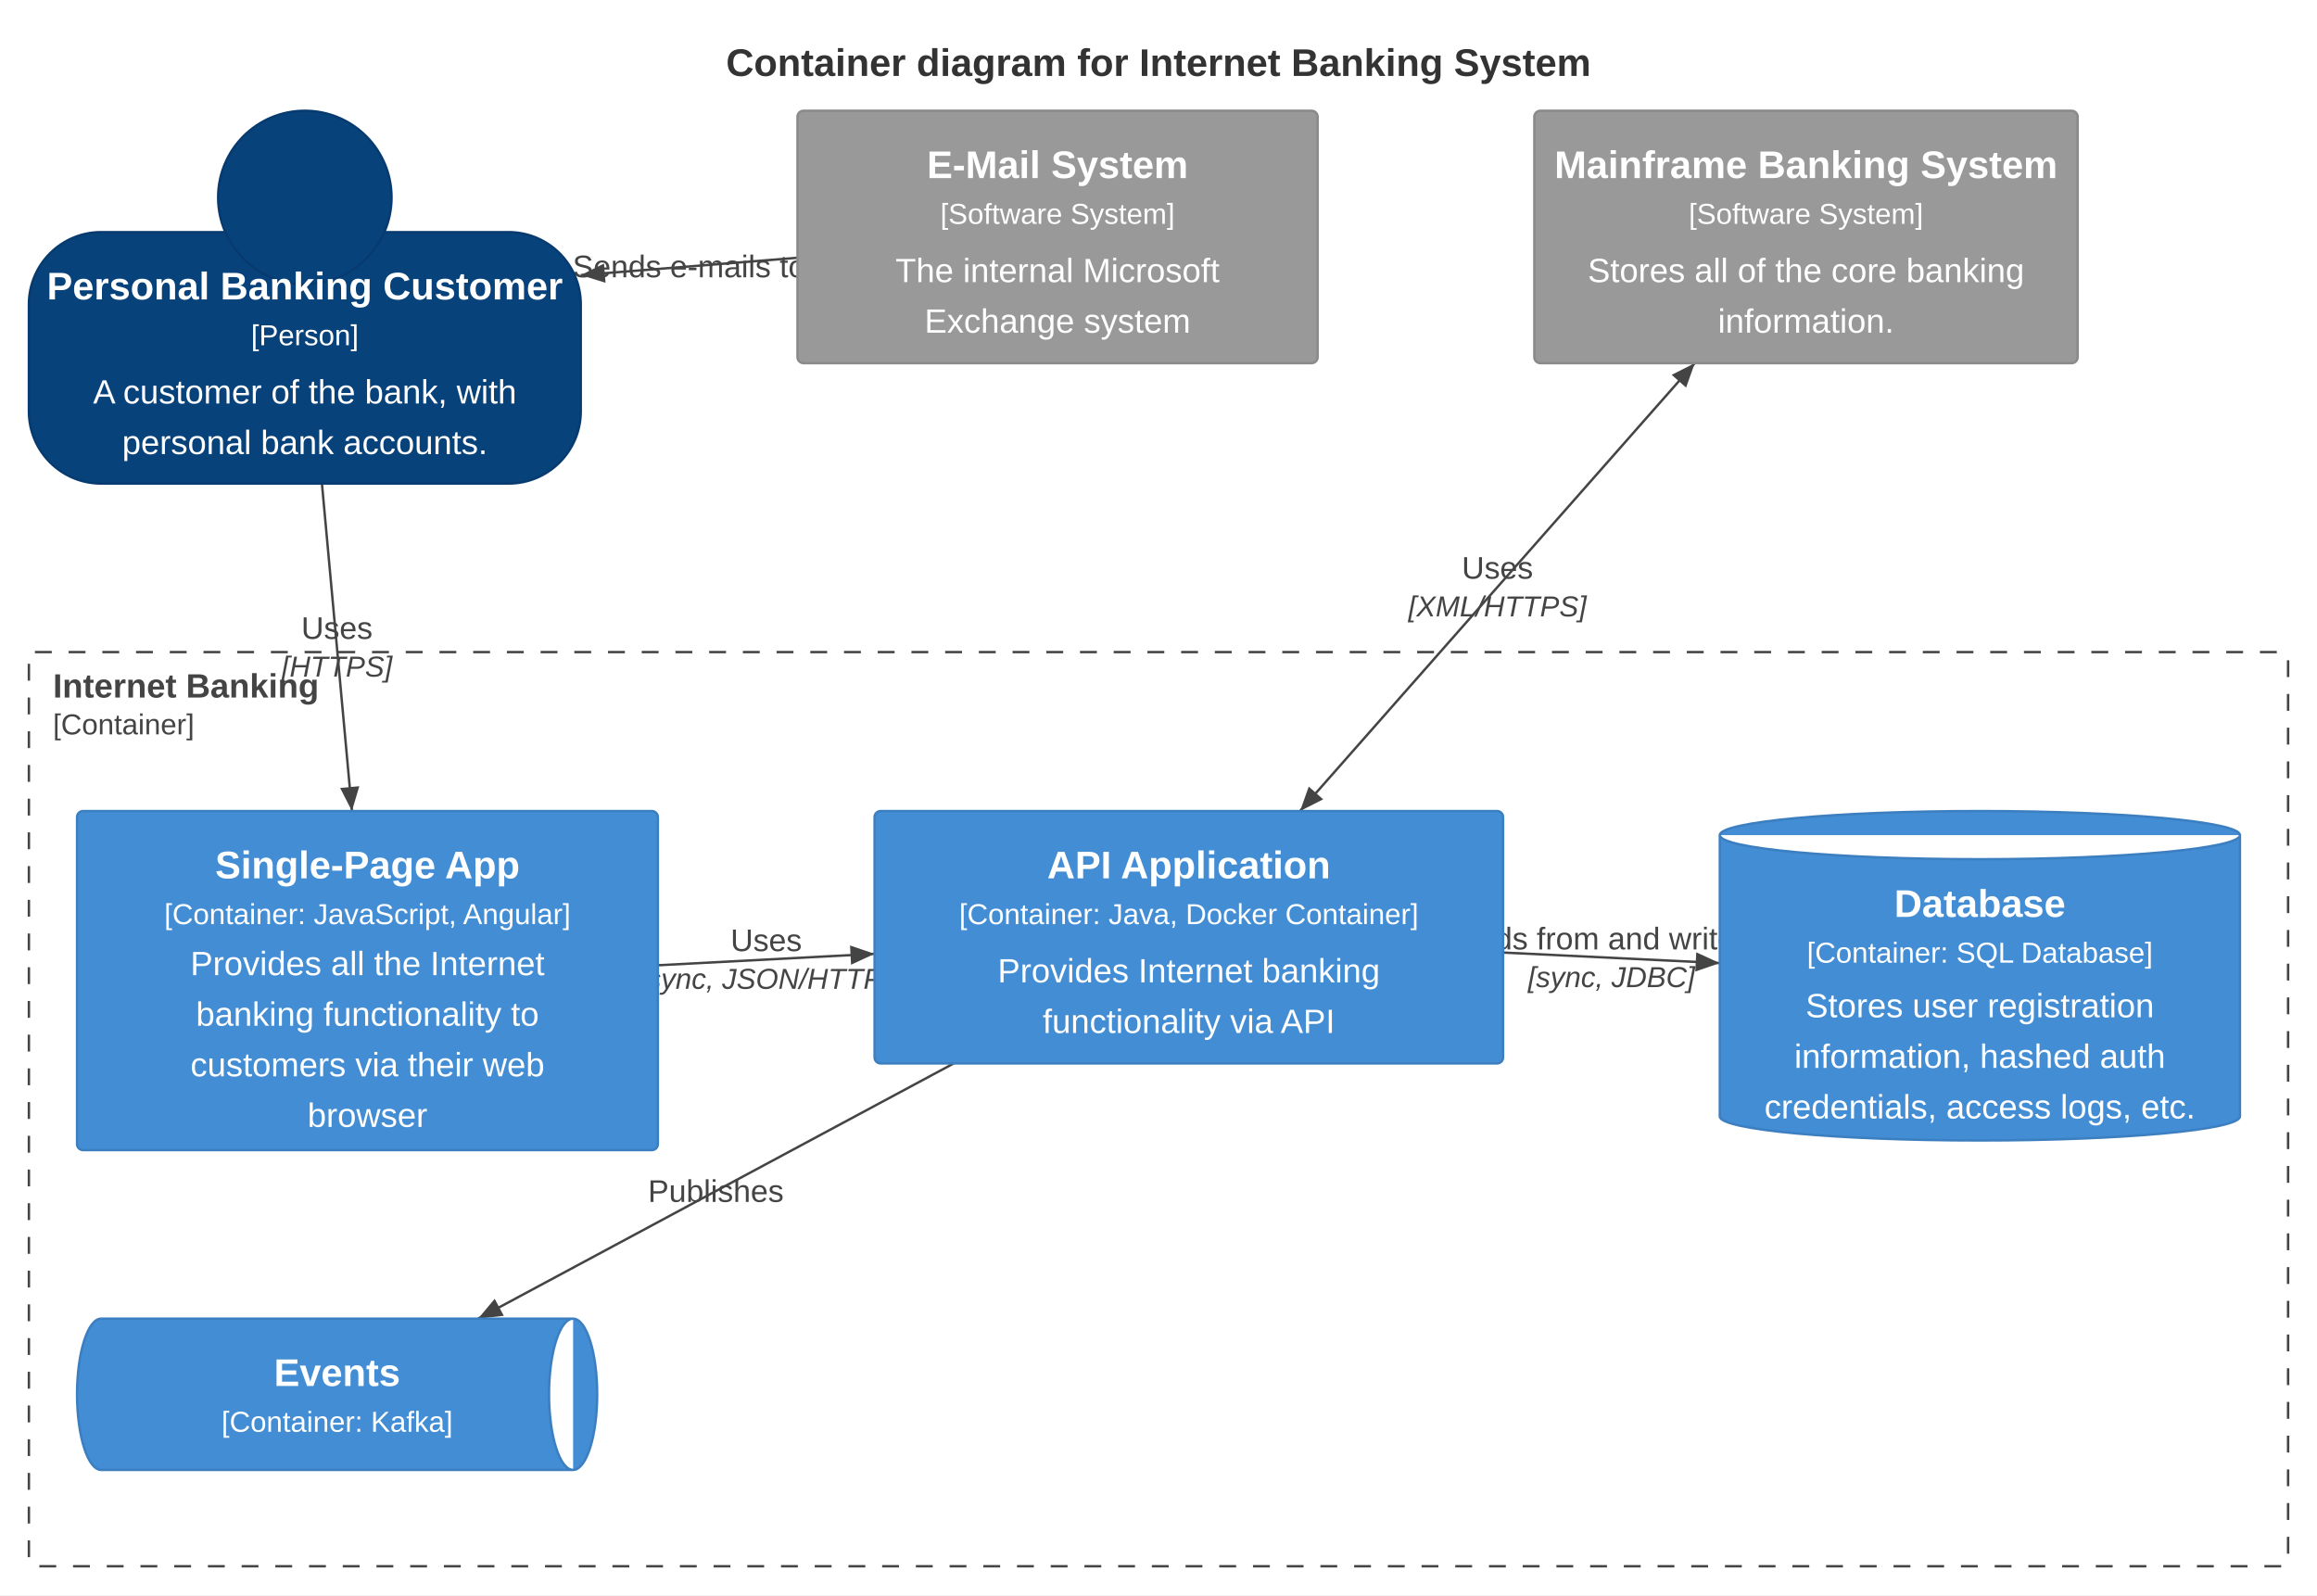
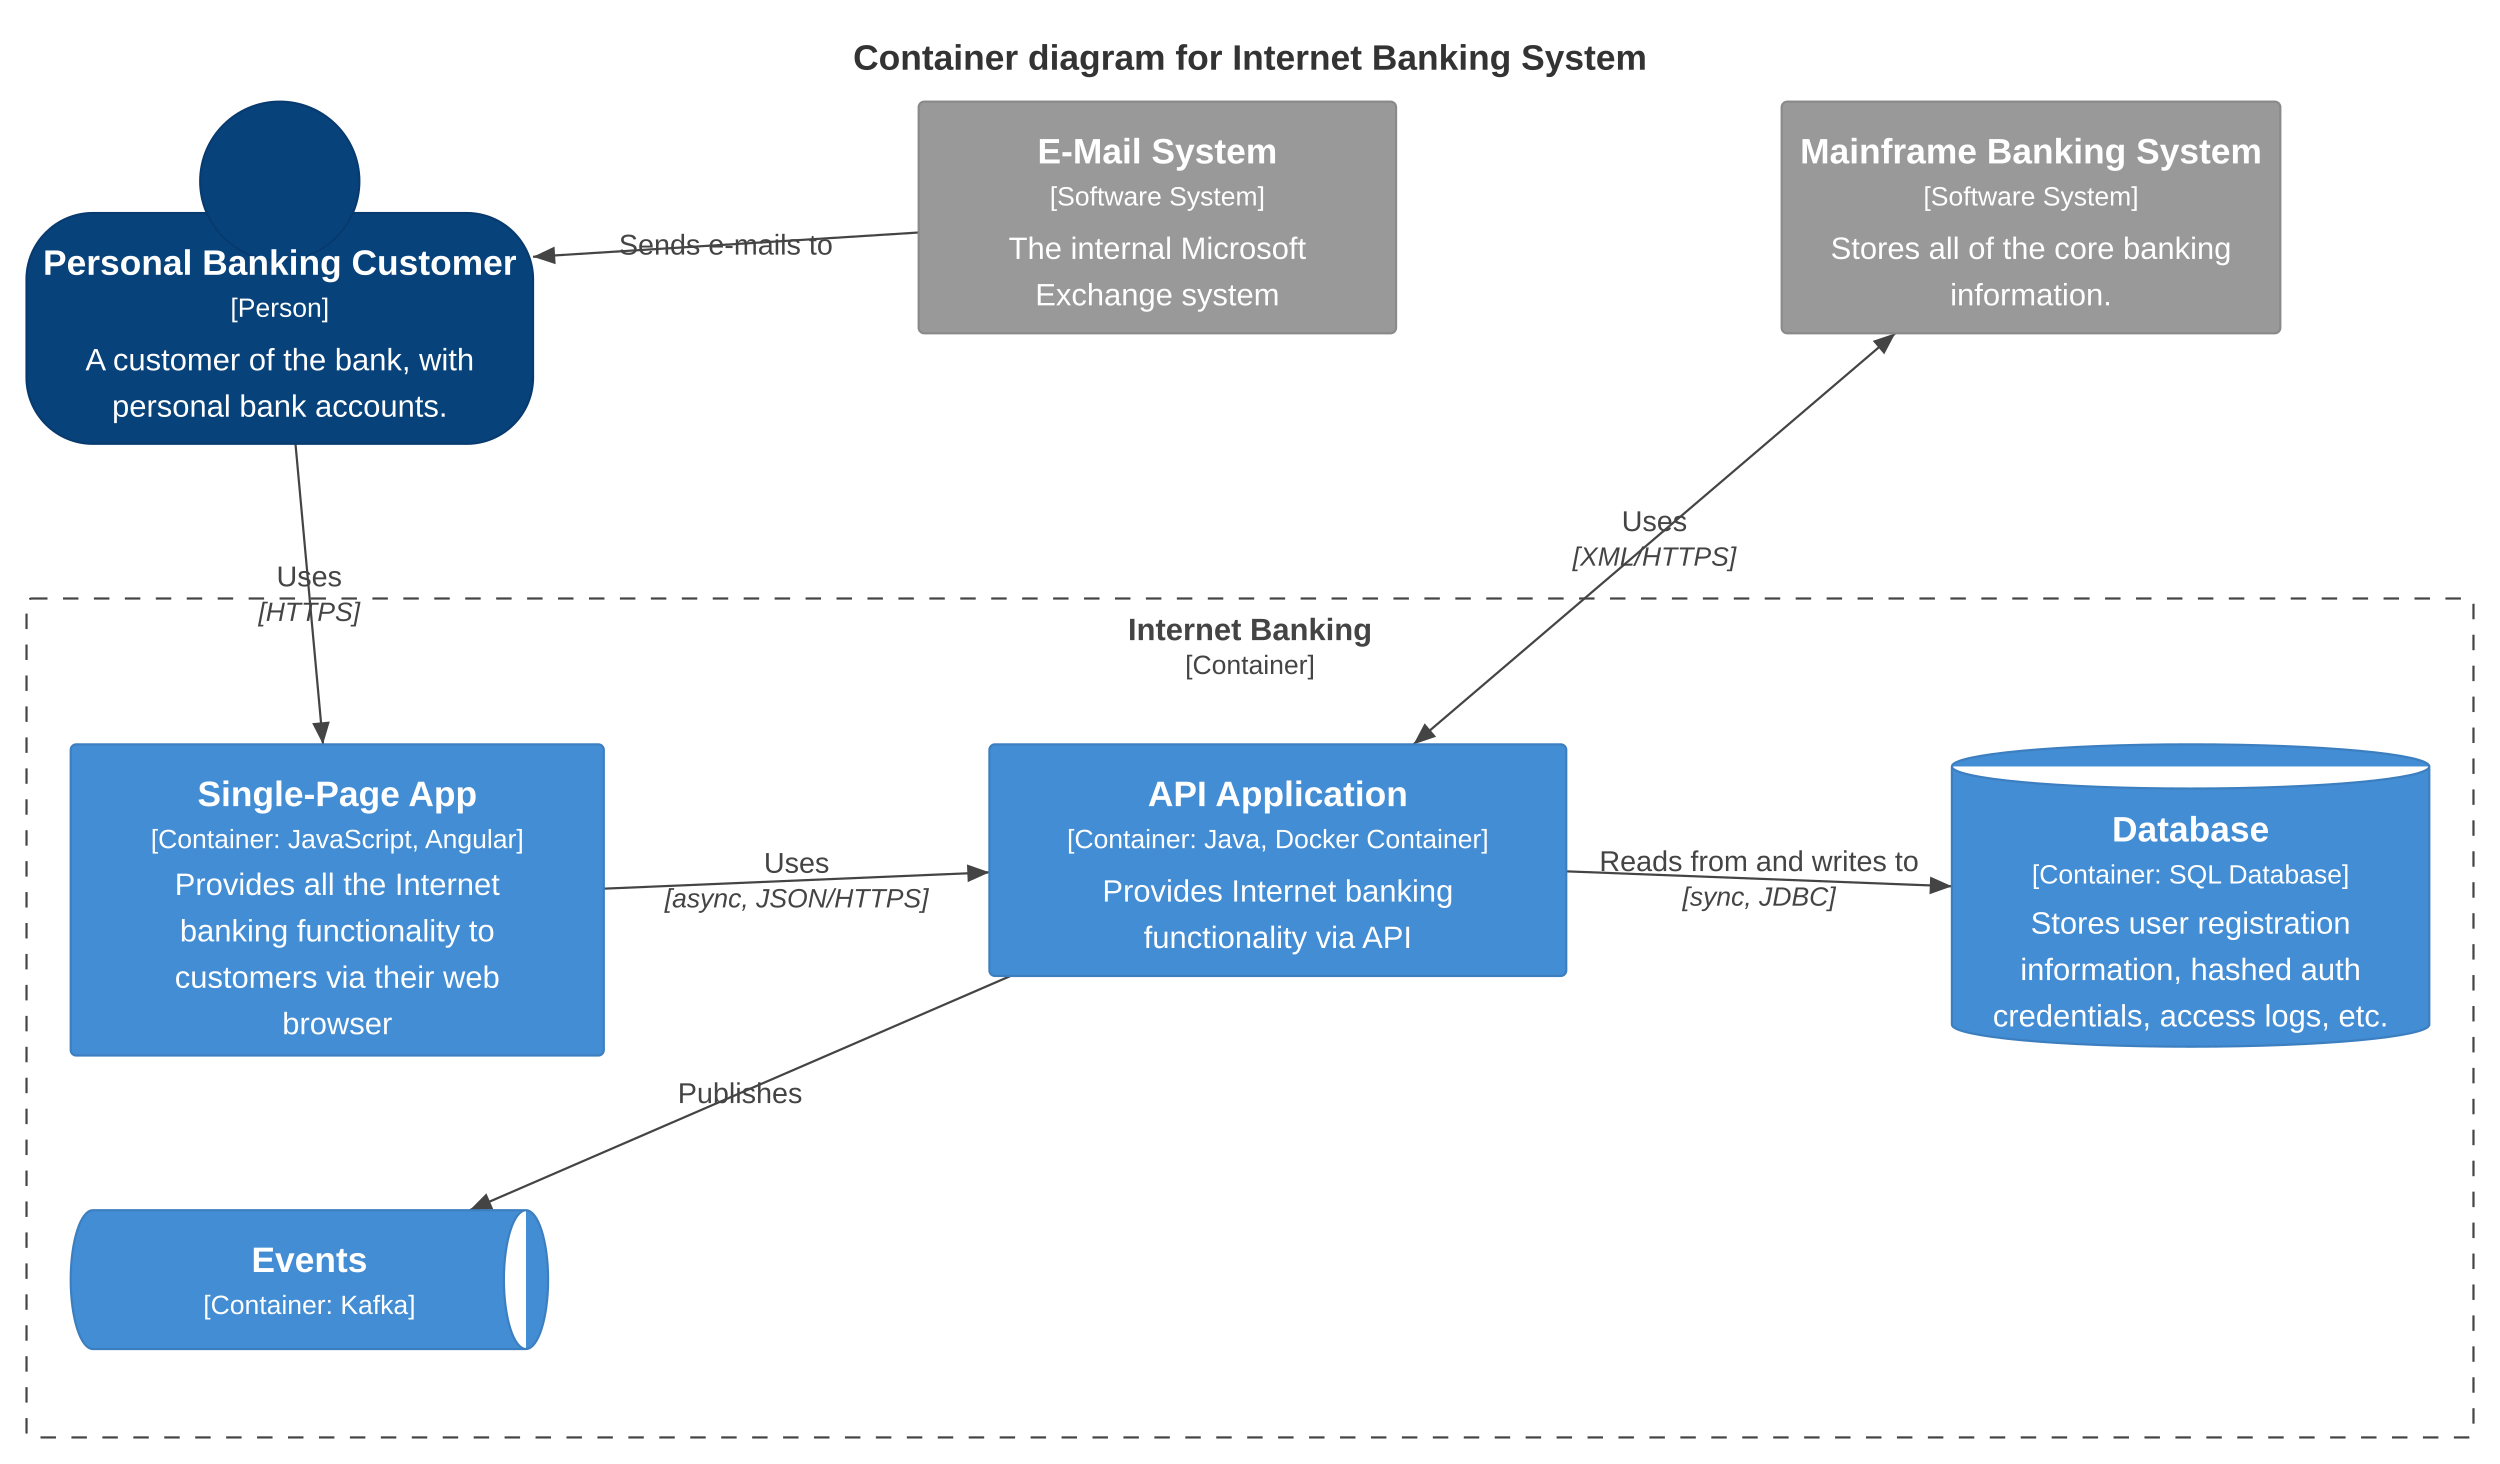
- <svg xmlns="http://www.w3.org/2000/svg" id="mermaid" class="c4" width="962.2" height="662.4" viewBox="-12 -46 962.2 662.4" role="graphics-document document" aria-roledescription="c4">
+ <svg xmlns="http://www.w3.org/2000/svg" id="mermaid" class="c4" width="1131.19" height="662.4" viewBox="-12 -46 1131.19 662.4" role="graphics-document document" aria-roledescription="c4">
  <style>#mermaid{font-family:"trebuchet ms",verdana,arial,sans-serif;font-size:16px;fill:#333;}#mermaid .ct{fill:#fff;}#mermaid .ct.ext{fill:#fff;}#mermaid .cn{font-weight:bold;}#mermaid .cs{font-size:12px;}#mermaid .cd{font-size:14px;}#mermaid .cb{fill:none;stroke:#444;stroke-width:1px;stroke-dasharray:7,7;}#mermaid .cbt{font-weight:bold;font-size:14px;fill:#444;}#mermaid .cbs{font-size:12px;fill:#444;}#mermaid .cr{fill:none;stroke:#444;stroke-width:1px;}#mermaid .crh{fill:#444;}#mermaid .crl{font-size:13px;fill:#444;}#mermaid .crt{font-size:12px;font-style:italic;fill:#444;}#mermaid .crx{fill:inherit;}</style>
-   <rect x="-12" y="-46" width="962.2" height="662.4" fill="white" />
-   <text class="cn" x="469.1" y="-20" text-anchor="middle" dominant-baseline="central">Container diagram for Internet Banking System</text>
-   <rect class="cb" x="0" y="224.8" width="938.2" height="379.6" rx="2.5" />
-   <text class="cbt" x="10" y="238.8" text-anchor="start" dominant-baseline="central">Internet Banking</text>
-   <text class="cbs" x="10" y="254.8" text-anchor="start" dominant-baseline="central">[Container]</text>
+   <rect x="-12" y="-46" width="1131.19" height="662.4" fill="white" />
+   <text class="cn" x="553.6" y="-20" text-anchor="middle" dominant-baseline="central">Container diagram for Internet Banking System</text>
+   <rect class="cb" x="0" y="224.8" width="1107.19" height="379.6" rx="2.5" />
+   <text class="cbt" x="553.6" y="238.8" text-anchor="middle" dominant-baseline="central">Internet Banking</text>
+   <text class="cbs" x="553.6" y="254.8" text-anchor="middle" dominant-baseline="central">[Container]</text>
  <path class="cr" d="M121.69,154.8L134.15,290.8" />
  <path class="crh" d="M134.15,290.8L129.25,281.21L137.22,280.48z" />
  <text class="crl" x="127.92" y="214.8" text-anchor="middle" dominant-baseline="central">Uses</text>
  <text class="crt" x="127.92" y="230.8" text-anchor="middle" dominant-baseline="central">[HTTPS]</text>
-   <path class="cr" d="M261.2,354.84L351.2,350.09" />
-   <path class="crh" d="M351.2,350.09L341.42,354.61L341,346.62z" />
-   <text class="crl" x="306.2" y="344.46" text-anchor="middle" dominant-baseline="central">Uses</text>
-   <text class="crt" x="306.2" y="360.46" text-anchor="middle" dominant-baseline="central">[async, JSON/HTTPS]</text>
-   <path class="cr" d="M612.2,349.56L702.2,353.94" />
-   <path class="crh" d="M702.2,353.94L692.02,357.45L692.41,349.46z" />
-   <text class="crl" x="657.2" y="343.75" text-anchor="middle" dominant-baseline="central">Reads from and writes to</text>
-   <text class="crt" x="657.2" y="359.75" text-anchor="middle" dominant-baseline="central">[sync, JDBC]</text>
-   <path class="cr" d="M384.05,395.6L186.52,501.6" />
-   <path class="crh" d="M186.52,501.6L193.44,493.35L197.22,500.4z" />
-   <text class="crl" x="285.28" y="448.6" text-anchor="middle" dominant-baseline="central">Publishes</text>
-   <path class="cr" d="M319.18,61.04L229.18,68.24" />
-   <path class="crh" d="M229.18,68.24L238.83,63.45L239.47,71.43z" />
-   <text class="crl" x="274.18" y="64.64" text-anchor="middle" dominant-baseline="central">Sends e-mails to</text>
-   <path class="cr" d="M527.88,290.8L691.81,104.8" />
-   <path class="crh" d="M691.81,104.8L688.2,114.95L682.2,109.66z" />
-   <path class="crh" d="M527.88,290.8L531.49,280.65L537.49,285.94z" />
-   <text class="crl" x="609.85" y="189.8" text-anchor="middle" dominant-baseline="central">Uses</text>
-   <text class="crt" x="609.85" y="205.8" text-anchor="middle" dominant-baseline="central">[XML/HTTPS]</text>
+   <path class="cr" d="M261.2,356.1L435.69,348.72" />
+   <path class="crh" d="M435.69,348.72L425.87,353.14L425.53,345.15z" />
+   <text class="crl" x="348.45" y="344.41" text-anchor="middle" dominant-baseline="central">Uses</text>
+   <text class="crt" x="348.45" y="360.41" text-anchor="middle" dominant-baseline="central">[async, JSON/HTTPS]</text>
+   <path class="cr" d="M696.7,348.26L871.19,355.02" />
+   <path class="crh" d="M871.19,355.02L861.04,358.63L861.35,350.63z" />
+   <text class="crl" x="783.94" y="343.64" text-anchor="middle" dominant-baseline="central">Reads from and writes to</text>
+   <text class="crt" x="783.94" y="359.64" text-anchor="middle" dominant-baseline="central">[sync, JDBC]</text>
+   <path class="cr" d="M445.22,395.6L200.49,501.6" />
+   <path class="crh" d="M200.49,501.6L208.08,493.95L211.26,501.3z" />
+   <text class="crl" x="322.86" y="448.6" text-anchor="middle" dominant-baseline="central">Publishes</text>
+   <path class="cr" d="M403.68,59.2L229.18,70.19" />
+   <path class="crh" d="M229.18,70.19L238.91,65.57L239.42,73.55z" />
+   <text class="crl" x="316.43" y="64.69" text-anchor="middle" dominant-baseline="central">Sends e-mails to</text>
+   <path class="cr" d="M627.6,290.8L845.57,104.8" />
+   <path class="crh" d="M845.57,104.8L840.56,114.33L835.37,108.25z" />
+   <path class="crh" d="M627.6,290.8L632.61,281.27L637.81,287.35z" />
+   <text class="crl" x="736.59" y="189.8" text-anchor="middle" dominant-baseline="central">Uses</text>
+   <text class="crt" x="736.59" y="205.8" text-anchor="middle" dominant-baseline="central">[XML/HTTPS]</text>
  <g class="c4-element" fill="#fff">
    <rect fill="#08427B" stroke="#073B6F" rx="30" x="0" y="50.4" width="229.18" height="104.4" />
    <circle fill="#08427B" stroke="#073B6F" cx="114.59" cy="36" r="36" />
    <text class="cn" x="114.59" y="72.8" text-anchor="middle" dominant-baseline="central">Personal Banking Customer</text>
    <text class="cs" x="114.59" y="93.2" text-anchor="middle" dominant-baseline="central">[Person]</text>
    <text class="cd" x="114.59" y="116.7" text-anchor="middle" dominant-baseline="central">A customer of the bank, with</text>
    <text class="cd" x="114.59" y="137.7" text-anchor="middle" dominant-baseline="central">personal bank accounts.</text>
  </g>
  <g class="c4-element" fill="#fff">
-     <rect rx="2.5" fill="#999999" stroke="#8A8A8A" x="319.18" y="0" width="216" height="104.8" />
-     <text class="cn" x="427.18" y="22.4" text-anchor="middle" dominant-baseline="central">E-Mail System</text>
-     <text class="cs" x="427.18" y="42.8" text-anchor="middle" dominant-baseline="central">[Software System]</text>
-     <text class="cd" x="427.18" y="66.3" text-anchor="middle" dominant-baseline="central">The internal Microsoft</text>
-     <text class="cd" x="427.18" y="87.3" text-anchor="middle" dominant-baseline="central">Exchange system</text>
+     <rect rx="2.5" fill="#999999" stroke="#8A8A8A" x="403.68" y="0" width="216" height="104.8" />
+     <text class="cn" x="511.68" y="22.4" text-anchor="middle" dominant-baseline="central">E-Mail System</text>
+     <text class="cs" x="511.68" y="42.8" text-anchor="middle" dominant-baseline="central">[Software System]</text>
+     <text class="cd" x="511.68" y="66.3" text-anchor="middle" dominant-baseline="central">The internal Microsoft</text>
+     <text class="cd" x="511.68" y="87.3" text-anchor="middle" dominant-baseline="central">Exchange system</text>
  </g>
  <g class="c4-element" fill="#fff">
    <rect rx="2.5" fill="#438DD5" stroke="#3C7FC0" x="20" y="290.8" width="241.2" height="140.8" />
    <text class="cn" x="140.6" y="313.2" text-anchor="middle" dominant-baseline="central">Single-Page App</text>
    <text class="cs" x="140.6" y="333.6" text-anchor="middle" dominant-baseline="central">[Container: JavaScript, Angular]</text>
    <text class="cd" x="140.6" y="354.1" text-anchor="middle" dominant-baseline="central">Provides all the Internet</text>
    <text class="cd" x="140.6" y="375.1" text-anchor="middle" dominant-baseline="central">banking functionality to</text>
    <text class="cd" x="140.6" y="396.1" text-anchor="middle" dominant-baseline="central">customers via their web</text>
    <text class="cd" x="140.6" y="417.1" text-anchor="middle" dominant-baseline="central">browser</text>
  </g>
  <g class="c4-element" fill="#fff">
-     <rect rx="2.5" fill="#438DD5" stroke="#3C7FC0" x="351.2" y="290.8" width="261" height="104.8" />
-     <text class="cn" x="481.7" y="313.2" text-anchor="middle" dominant-baseline="central">API Application</text>
-     <text class="cs" x="481.7" y="333.6" text-anchor="middle" dominant-baseline="central">[Container: Java, Docker Container]</text>
-     <text class="cd" x="481.7" y="357.1" text-anchor="middle" dominant-baseline="central">Provides Internet banking</text>
-     <text class="cd" x="481.7" y="378.1" text-anchor="middle" dominant-baseline="central">functionality via API</text>
+     <rect rx="2.5" fill="#438DD5" stroke="#3C7FC0" x="435.69" y="290.8" width="261" height="104.8" />
+     <text class="cn" x="566.19" y="313.2" text-anchor="middle" dominant-baseline="central">API Application</text>
+     <text class="cs" x="566.19" y="333.6" text-anchor="middle" dominant-baseline="central">[Container: Java, Docker Container]</text>
+     <text class="cd" x="566.19" y="357.1" text-anchor="middle" dominant-baseline="central">Provides Internet banking</text>
+     <text class="cd" x="566.19" y="378.1" text-anchor="middle" dominant-baseline="central">functionality via API</text>
  </g>
  <g class="c4-element" fill="#fff">
-     <path fill="#438DD5" stroke="#3C7FC0" d="M702.2,300.8a108,10 0 0 1 216,0v116.8a108,10 0 0 1 -216,0z M702.2,300.8a108,10 0 0 0 216,0" />
-     <text class="cn" x="810.2" y="329.2" text-anchor="middle" dominant-baseline="central">Database</text>
-     <text class="cs" x="810.2" y="349.6" text-anchor="middle" dominant-baseline="central">[Container: SQL Database]</text>
-     <text class="cd" x="810.2" y="371.6" text-anchor="middle" dominant-baseline="central">Stores user registration</text>
-     <text class="cd" x="810.2" y="392.6" text-anchor="middle" dominant-baseline="central">information, hashed auth</text>
-     <text class="cd" x="810.2" y="413.6" text-anchor="middle" dominant-baseline="central">credentials, access logs, etc.</text>
+     <path fill="#438DD5" stroke="#3C7FC0" d="M871.19,300.8a108,10 0 0 1 216,0v116.8a108,10 0 0 1 -216,0z M871.19,300.8a108,10 0 0 0 216,0" />
+     <text class="cn" x="979.19" y="329.2" text-anchor="middle" dominant-baseline="central">Database</text>
+     <text class="cs" x="979.19" y="349.6" text-anchor="middle" dominant-baseline="central">[Container: SQL Database]</text>
+     <text class="cd" x="979.19" y="371.6" text-anchor="middle" dominant-baseline="central">Stores user registration</text>
+     <text class="cd" x="979.19" y="392.6" text-anchor="middle" dominant-baseline="central">information, hashed auth</text>
+     <text class="cd" x="979.19" y="413.6" text-anchor="middle" dominant-baseline="central">credentials, access logs, etc.</text>
  </g>
  <g class="c4-element" fill="#fff">
    <path fill="#438DD5" stroke="#3C7FC0" d="M30,501.6h196a10,31.4 0 0 1 0,62.8h-196a10,31.4 0 0 1 0,-62.8z M226,501.6a10,31.4 0 0 0 0,62.8" />
    <text class="cn" x="128" y="524" text-anchor="middle" dominant-baseline="central">Events</text>
    <text class="cs" x="128" y="544.4" text-anchor="middle" dominant-baseline="central">[Container: Kafka]</text>
  </g>
  <g class="c4-element" fill="#fff">
-     <rect rx="2.5" fill="#999999" stroke="#8A8A8A" x="625.18" y="0" width="225.62" height="104.8" />
-     <text class="cn" x="737.99" y="22.4" text-anchor="middle" dominant-baseline="central">Mainframe Banking System</text>
-     <text class="cs" x="737.99" y="42.8" text-anchor="middle" dominant-baseline="central">[Software System]</text>
-     <text class="cd" x="737.99" y="66.3" text-anchor="middle" dominant-baseline="central">Stores all of the core banking</text>
-     <text class="cd" x="737.99" y="87.3" text-anchor="middle" dominant-baseline="central">information.</text>
+     <rect rx="2.5" fill="#999999" stroke="#8A8A8A" x="794.17" y="0" width="225.62" height="104.8" />
+     <text class="cn" x="906.98" y="22.4" text-anchor="middle" dominant-baseline="central">Mainframe Banking System</text>
+     <text class="cs" x="906.98" y="42.8" text-anchor="middle" dominant-baseline="central">[Software System]</text>
+     <text class="cd" x="906.98" y="66.3" text-anchor="middle" dominant-baseline="central">Stores all of the core banking</text>
+     <text class="cd" x="906.98" y="87.3" text-anchor="middle" dominant-baseline="central">information.</text>
  </g>
</svg>
